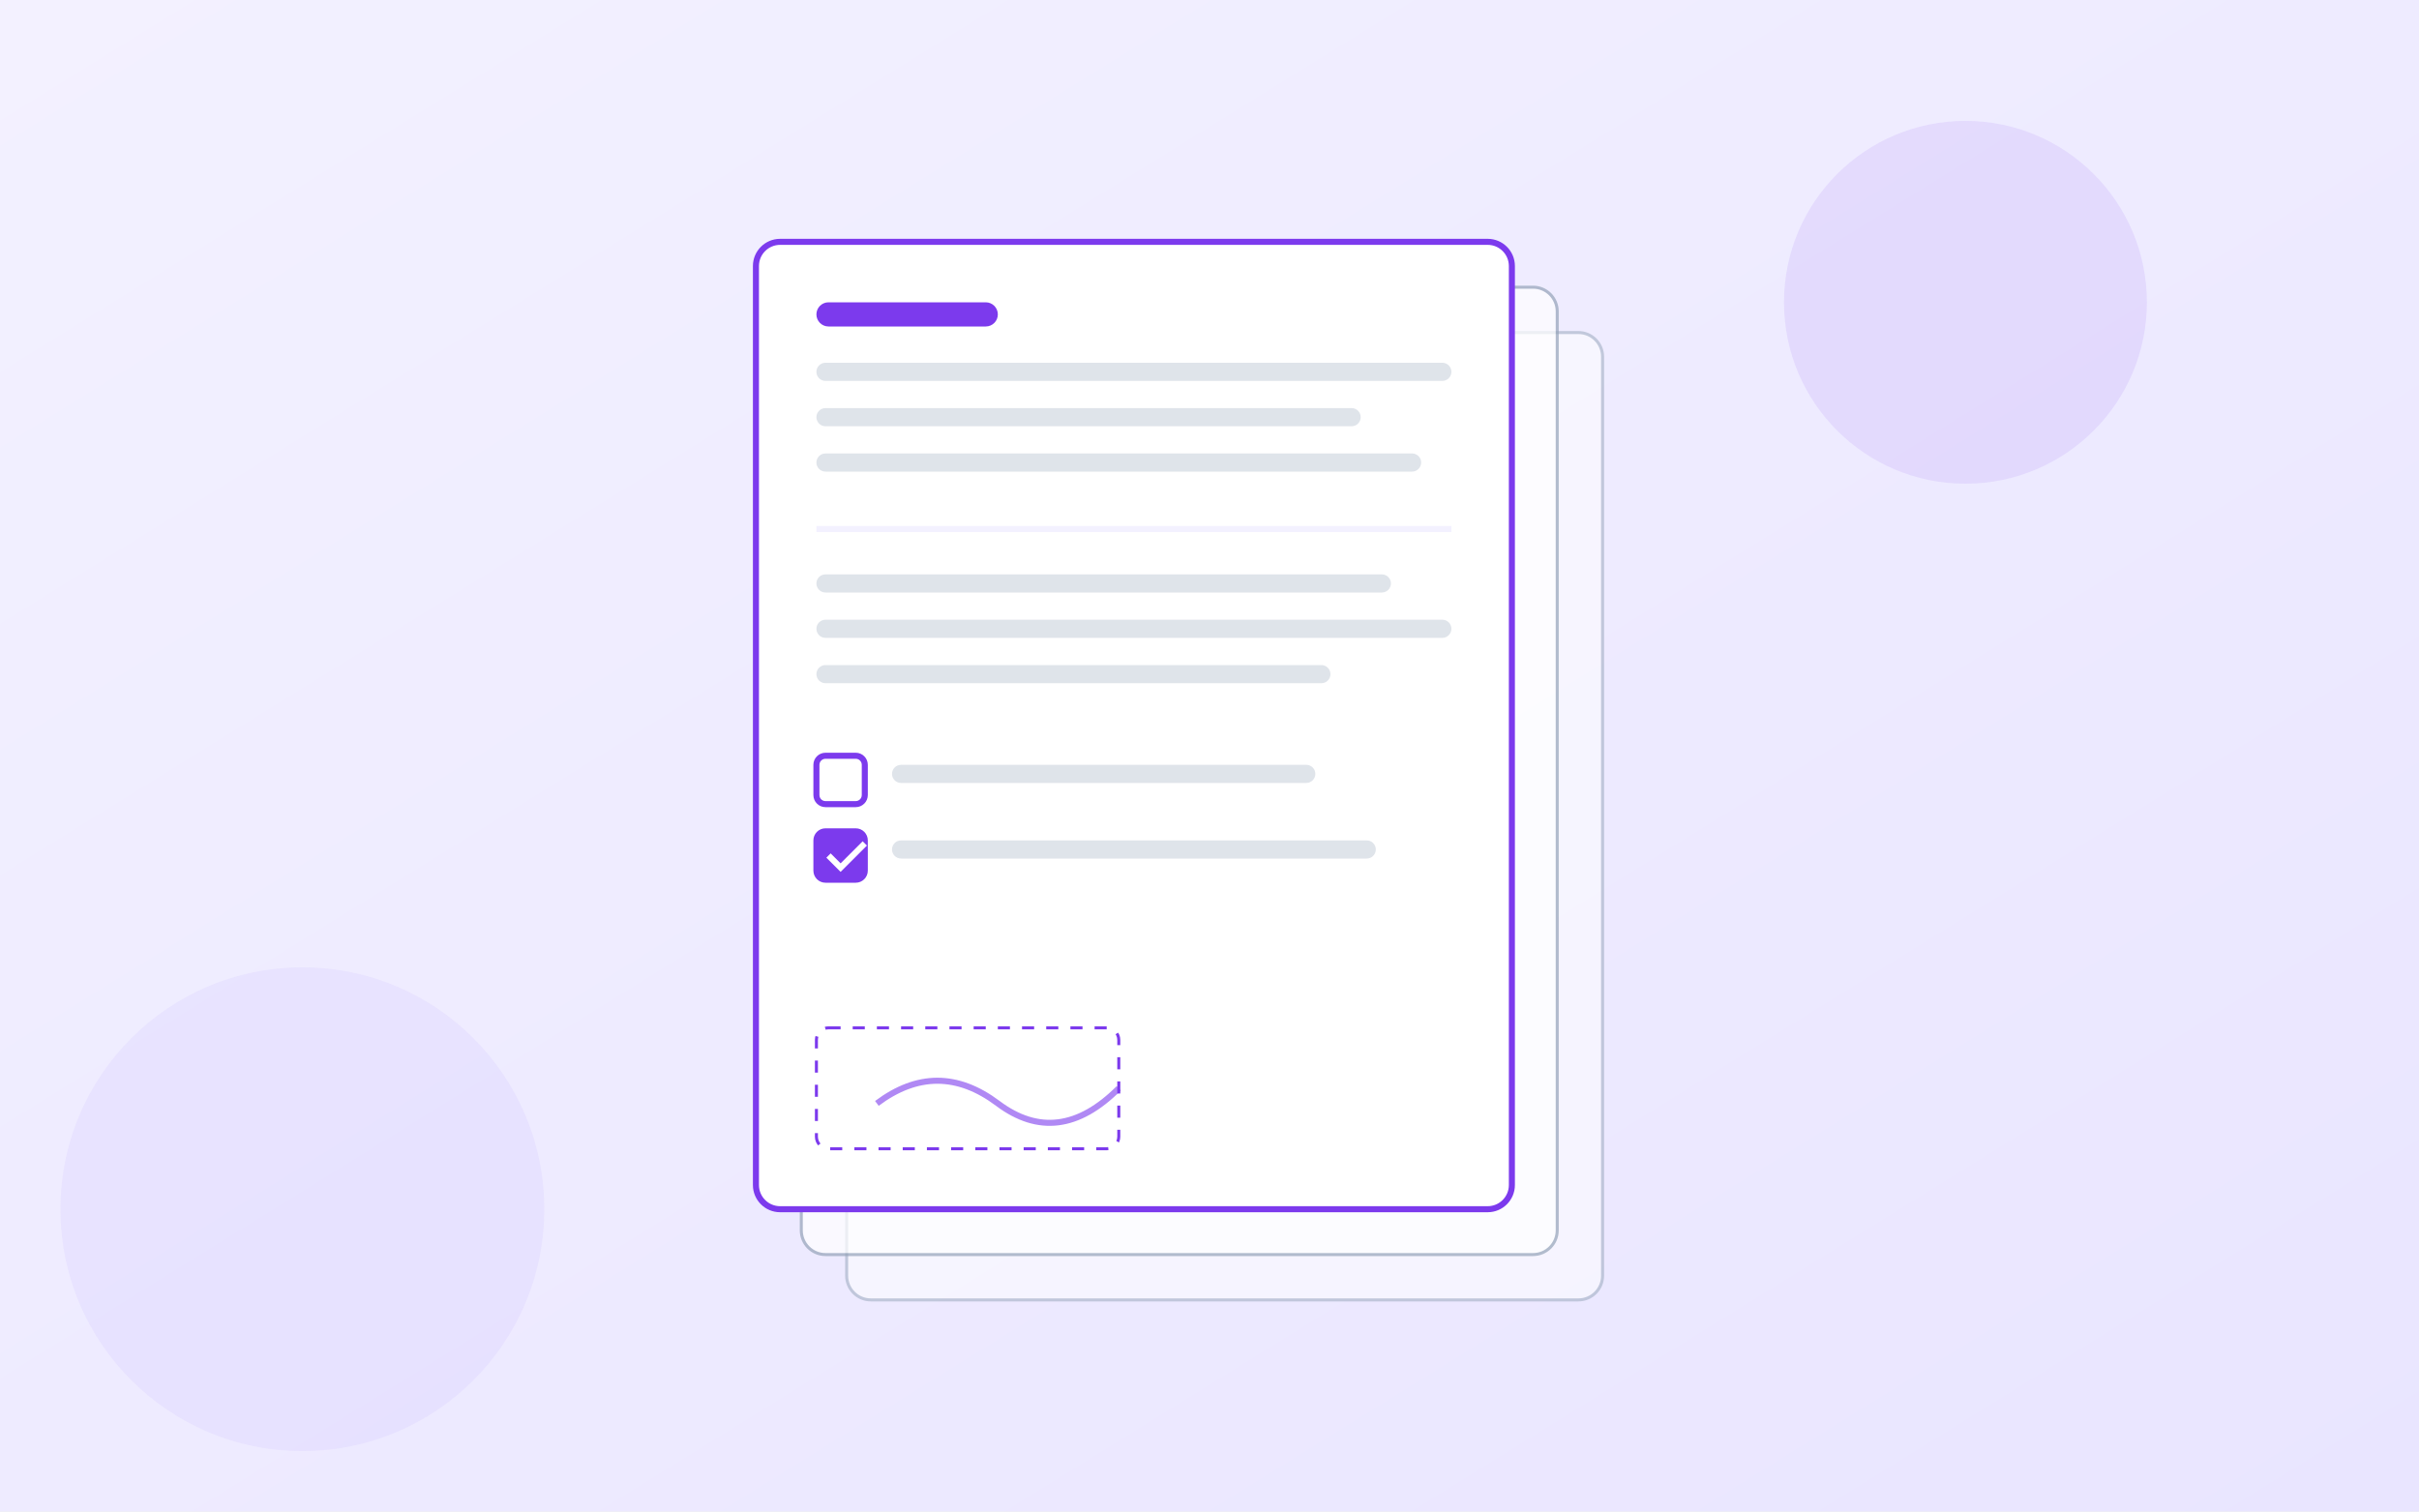
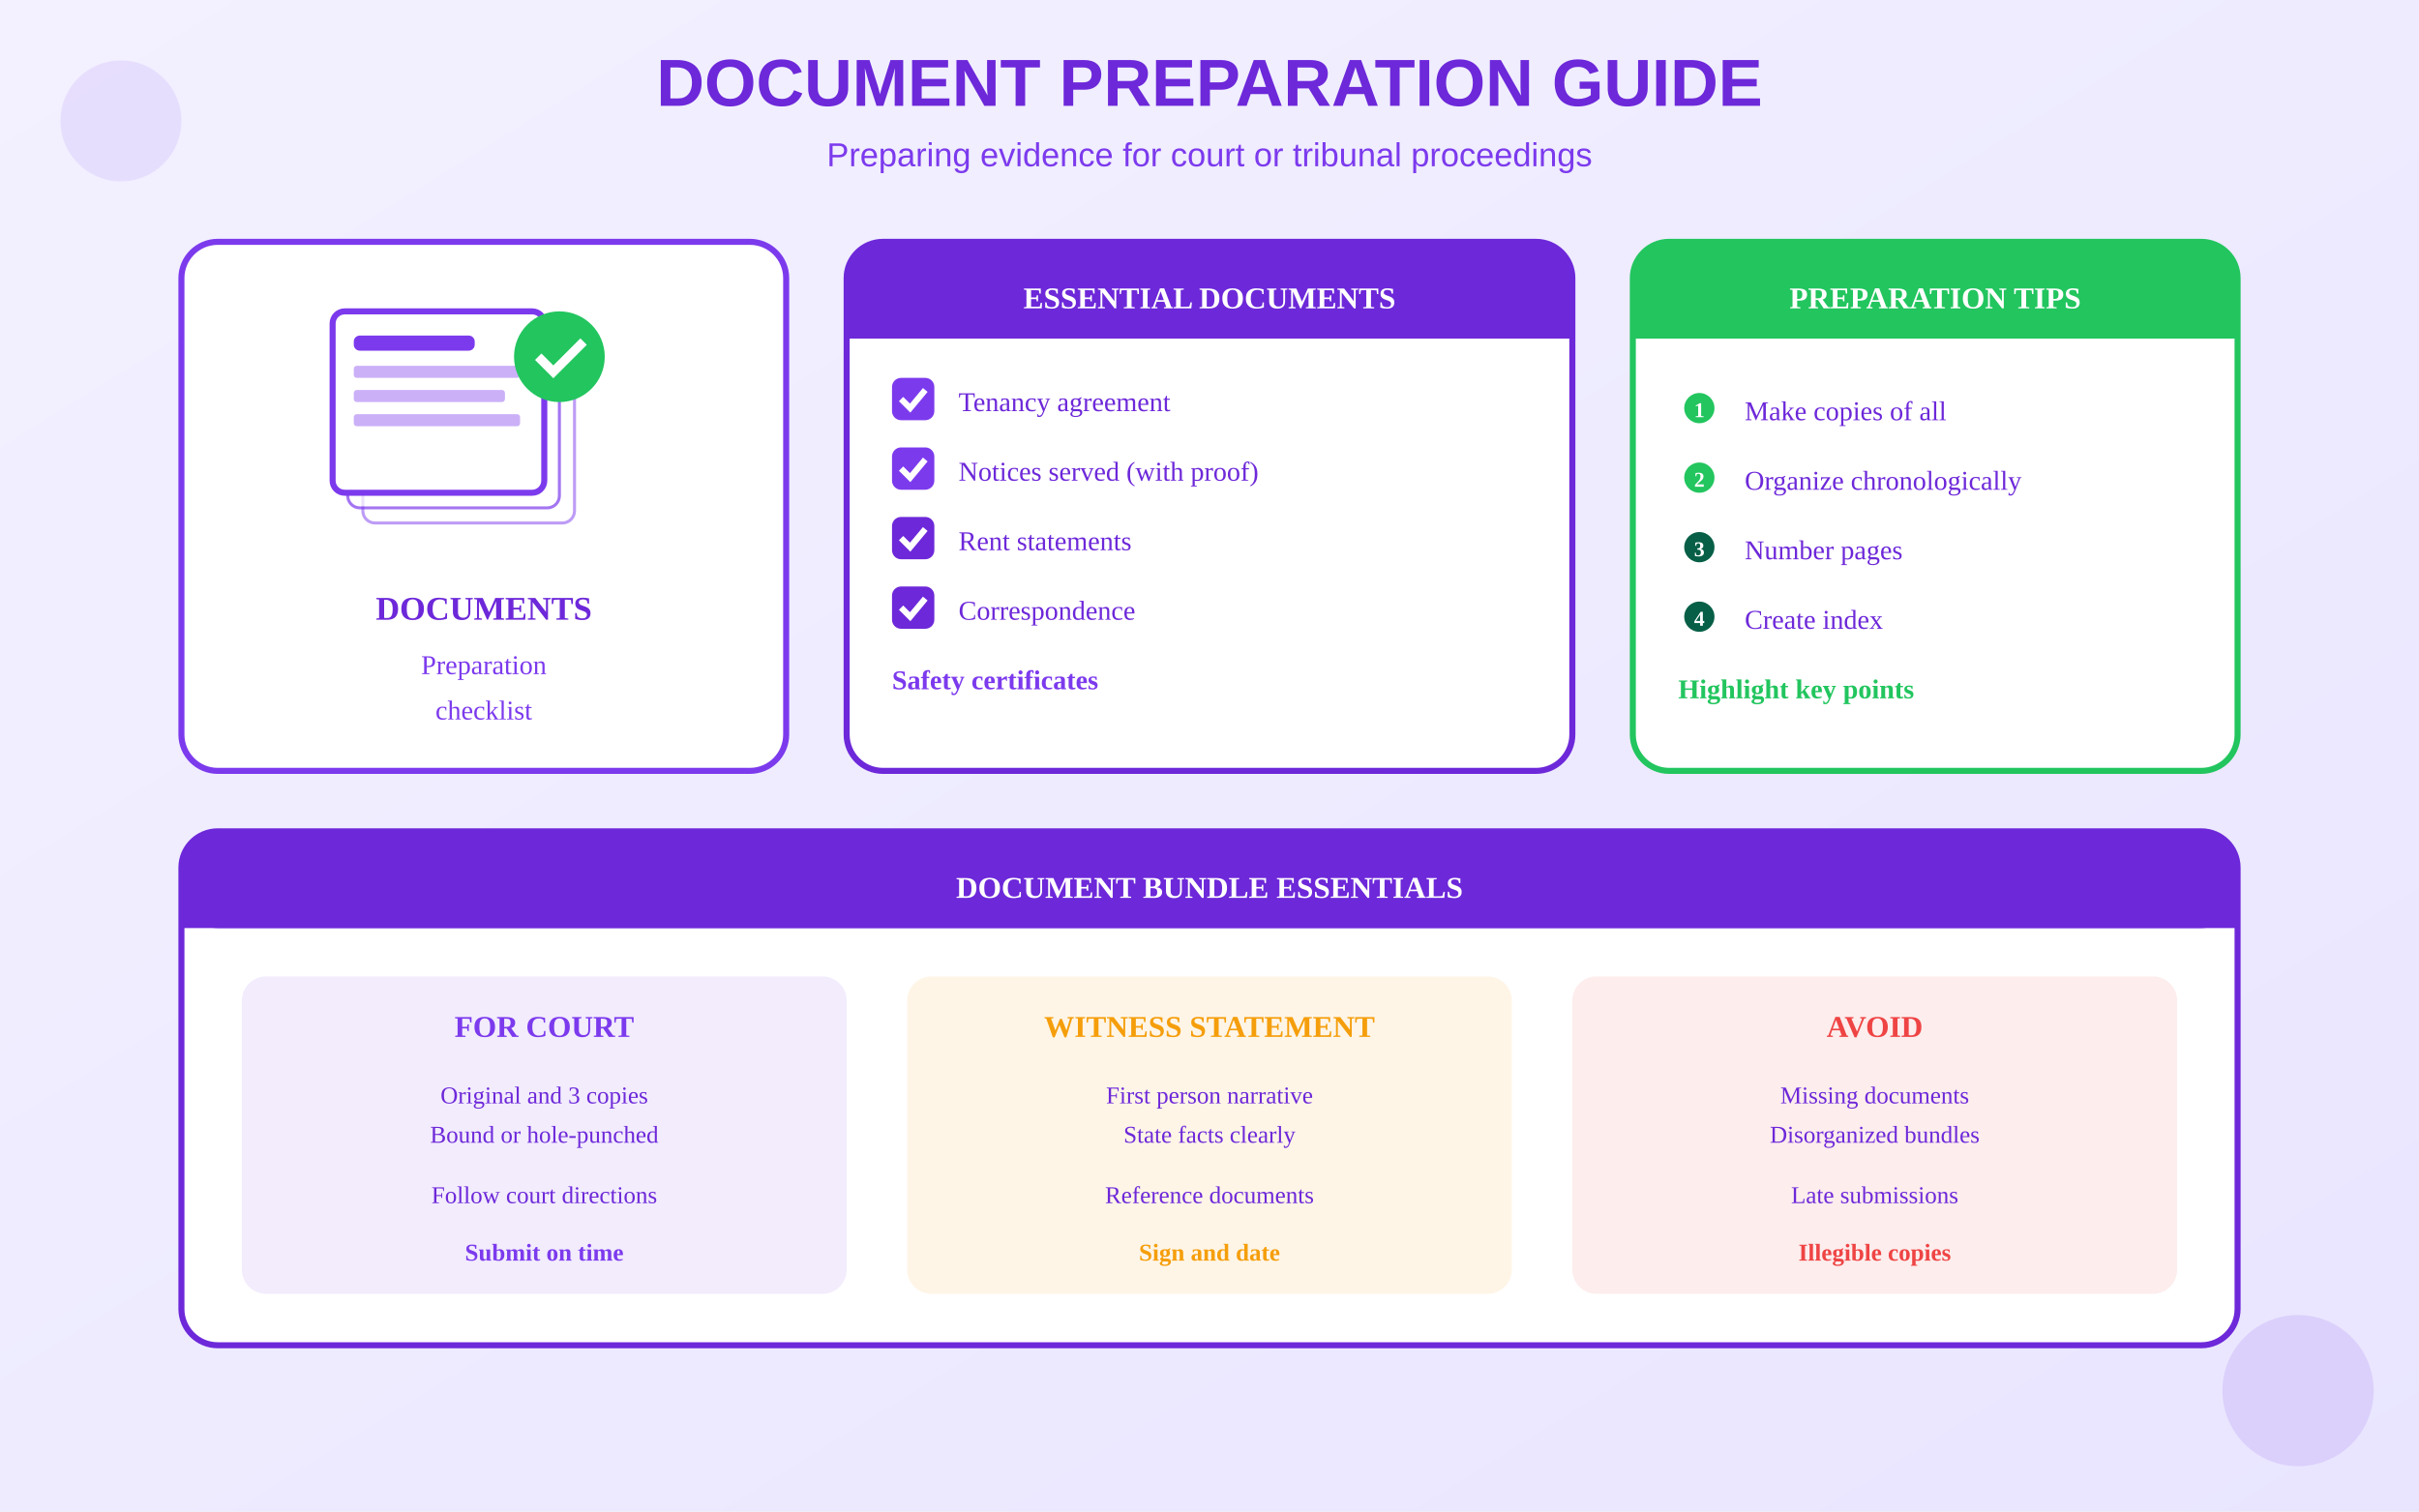
<svg xmlns="http://www.w3.org/2000/svg" viewBox="0 0 800 500">
  <defs>
    <linearGradient id="bgGrad" x1="0%" y1="0%" x2="100%" y2="100%">
      <stop offset="0%" style="stop-color:#F3F1FF" />
      <stop offset="100%" style="stop-color:#E9E5FF" />
    </linearGradient>
  </defs>
  <rect width="800" height="500" fill="url(#bgGrad)" />
-   <g transform="translate(250, 80)">
-     <rect x="30" y="30" width="250" height="320" rx="8" fill="white" stroke="#94A3B8" stroke-width="1" opacity="0.5" />
-     <rect x="15" y="15" width="250" height="320" rx="8" fill="white" stroke="#94A3B8" stroke-width="1" opacity="0.7" />
-     <rect x="0" y="0" width="250" height="320" rx="8" fill="white" stroke="#7C3AED" stroke-width="2" />
-     <rect x="20" y="20" width="60" height="8" rx="4" fill="#7C3AED" />
-     <rect x="20" y="40" width="210" height="6" rx="3" fill="#94A3B8" opacity="0.3" />
-     <rect x="20" y="55" width="180" height="6" rx="3" fill="#94A3B8" opacity="0.3" />
-     <rect x="20" y="70" width="200" height="6" rx="3" fill="#94A3B8" opacity="0.3" />
-     <line x1="20" y1="95" x2="230" y2="95" stroke="#F3F1FF" stroke-width="2" />
-     <rect x="20" y="110" width="190" height="6" rx="3" fill="#94A3B8" opacity="0.3" />
-     <rect x="20" y="125" width="210" height="6" rx="3" fill="#94A3B8" opacity="0.3" />
-     <rect x="20" y="140" width="170" height="6" rx="3" fill="#94A3B8" opacity="0.3" />
-     <rect x="20" y="170" width="16" height="16" rx="3" stroke="#7C3AED" stroke-width="2" fill="none" />
-     <rect x="45" y="173" width="140" height="6" rx="3" fill="#94A3B8" opacity="0.3" />
-     <rect x="20" y="195" width="16" height="16" rx="3" stroke="#7C3AED" stroke-width="2" fill="#7C3AED" />
-     <path d="M24 203 L28 207 L36 199" stroke="white" stroke-width="2" fill="none" />
-     <rect x="45" y="198" width="160" height="6" rx="3" fill="#94A3B8" opacity="0.3" />
-     <rect x="20" y="260" width="100" height="40" rx="4" stroke="#7C3AED" stroke-width="1" stroke-dasharray="4" fill="none" />
-     <path d="M40 285 Q60 270 80 285 Q100 300 120 280" stroke="#7C3AED" stroke-width="2" fill="none" opacity="0.6" />
+   <text x="400" y="35" text-anchor="middle" fill="#6D28D9" font-size="22" font-weight="bold" font-family="Arial">DOCUMENT PREPARATION GUIDE</text>
+   <text x="400" y="55" text-anchor="middle" fill="#7C3AED" font-size="11" font-family="Arial">Preparing evidence for court or tribunal proceedings</text>
+   <g transform="translate(60, 80)">
+     <rect x="0" y="0" width="200" height="175" rx="12" fill="white" stroke="#7C3AED" stroke-width="2" />
+     <g transform="translate(25, 8)">
+       <rect x="35" y="25" width="70" height="60" rx="4" fill="white" stroke="#7C3AED" stroke-width="1" opacity="0.5" />
+       <rect x="30" y="20" width="70" height="60" rx="4" fill="white" stroke="#7C3AED" stroke-width="1" opacity="0.7" />
+       <rect x="25" y="15" width="70" height="60" rx="4" fill="white" stroke="#7C3AED" stroke-width="2" />
+       <rect x="32" y="23" width="40" height="5" rx="2" fill="#7C3AED" />
+       <rect x="32" y="33" width="55" height="4" rx="1" fill="#7C3AED" opacity="0.4" />
+       <rect x="32" y="41" width="50" height="4" rx="1" fill="#7C3AED" opacity="0.4" />
+       <rect x="32" y="49" width="55" height="4" rx="1" fill="#7C3AED" opacity="0.4" />
+       <circle cx="100" cy="30" r="15" fill="#22C55E" />
+       <path d="M93 30 L98 35 L108 25" stroke="white" stroke-width="3" fill="none" />
+     </g>
+     <text x="100" y="125" text-anchor="middle" fill="#6D28D9" font-size="11" font-weight="bold">DOCUMENTS</text>
+     <text x="100" y="143" text-anchor="middle" fill="#7C3AED" font-size="9">Preparation</text>
+     <text x="100" y="158" text-anchor="middle" fill="#7C3AED" font-size="9">checklist</text>
  </g>
-   <circle cx="650" cy="100" r="60" fill="#7C3AED" opacity="0.1" />
-   <circle cx="100" cy="400" r="80" fill="#A78BFA" opacity="0.1" />
+   <g transform="translate(280, 80)">
+     <rect x="0" y="0" width="240" height="175" rx="12" fill="white" stroke="#6D28D9" stroke-width="2" />
+     <rect x="0" y="0" width="240" height="32" rx="12" fill="#6D28D9" />
+     <rect x="0" y="20" width="240" height="12" fill="#6D28D9" />
+     <text x="120" y="22" text-anchor="middle" fill="white" font-size="10" font-weight="bold">ESSENTIAL DOCUMENTS</text>
+     <g transform="translate(15, 45)">
+       <rect x="0" y="0" width="14" height="14" rx="3" fill="#7C3AED" />
+       <path d="M3 7 L6 10 L11 4" stroke="white" stroke-width="2" fill="none" />
+       <text x="22" y="11" fill="#6D28D9" font-size="9">Tenancy agreement</text>
+     </g>
+     <g transform="translate(15, 68)">
+       <rect x="0" y="0" width="14" height="14" rx="3" fill="#7C3AED" />
+       <path d="M3 7 L6 10 L11 4" stroke="white" stroke-width="2" fill="none" />
+       <text x="22" y="11" fill="#6D28D9" font-size="9">Notices served (with proof)</text>
+     </g>
+     <g transform="translate(15, 91)">
+       <rect x="0" y="0" width="14" height="14" rx="3" fill="#6D28D9" />
+       <path d="M3 7 L6 10 L11 4" stroke="white" stroke-width="2" fill="none" />
+       <text x="22" y="11" fill="#6D28D9" font-size="9">Rent statements</text>
+     </g>
+     <g transform="translate(15, 114)">
+       <rect x="0" y="0" width="14" height="14" rx="3" fill="#6D28D9" />
+       <path d="M3 7 L6 10 L11 4" stroke="white" stroke-width="2" fill="none" />
+       <text x="22" y="11" fill="#6D28D9" font-size="9">Correspondence</text>
+     </g>
+     <g transform="translate(15, 137)">
+       <text x="0" y="11" fill="#7C3AED" font-size="9" font-weight="bold">Safety certificates</text>
+     </g>
+   </g>
+   <g transform="translate(540, 80)">
+     <rect x="0" y="0" width="200" height="175" rx="12" fill="white" stroke="#22C55E" stroke-width="2" />
+     <rect x="0" y="0" width="200" height="32" rx="12" fill="#22C55E" />
+     <rect x="0" y="20" width="200" height="12" fill="#22C55E" />
+     <text x="100" y="22" text-anchor="middle" fill="white" font-size="10" font-weight="bold">PREPARATION TIPS</text>
+     <g transform="translate(15, 48)">
+       <circle cx="7" cy="7" r="5" fill="#22C55E" />
+       <text x="7" y="10" text-anchor="middle" fill="white" font-size="7" font-weight="bold">1</text>
+       <text x="22" y="11" fill="#6D28D9" font-size="9">Make copies of all</text>
+     </g>
+     <g transform="translate(15, 71)">
+       <circle cx="7" cy="7" r="5" fill="#22C55E" />
+       <text x="7" y="10" text-anchor="middle" fill="white" font-size="7" font-weight="bold">2</text>
+       <text x="22" y="11" fill="#6D28D9" font-size="9">Organize chronologically</text>
+     </g>
+     <g transform="translate(15, 94)">
+       <circle cx="7" cy="7" r="5" fill="#065F46" />
+       <text x="7" y="10" text-anchor="middle" fill="white" font-size="7" font-weight="bold">3</text>
+       <text x="22" y="11" fill="#6D28D9" font-size="9">Number pages</text>
+     </g>
+     <g transform="translate(15, 117)">
+       <circle cx="7" cy="7" r="5" fill="#065F46" />
+       <text x="7" y="10" text-anchor="middle" fill="white" font-size="7" font-weight="bold">4</text>
+       <text x="22" y="11" fill="#6D28D9" font-size="9">Create index</text>
+     </g>
+     <g transform="translate(15, 140)">
+       <text x="0" y="11" fill="#22C55E" font-size="9" font-weight="bold">Highlight key points</text>
+     </g>
+   </g>
+   <g transform="translate(60, 275)">
+     <rect x="0" y="0" width="680" height="170" rx="12" fill="white" stroke="#6D28D9" stroke-width="2" />
+     <rect x="0" y="0" width="680" height="32" rx="12" fill="#6D28D9" />
+     <rect x="0" y="20" width="680" height="12" fill="#6D28D9" />
+     <text x="340" y="22" text-anchor="middle" fill="white" font-size="10" font-weight="bold">DOCUMENT BUNDLE ESSENTIALS</text>
+     <g transform="translate(20, 48)">
+       <rect x="0" y="0" width="200" height="105" rx="8" fill="#7C3AED" opacity="0.1" />
+       <text x="100" y="20" text-anchor="middle" fill="#7C3AED" font-size="10" font-weight="bold">FOR COURT</text>
+       <text x="100" y="42" text-anchor="middle" fill="#6D28D9" font-size="8">Original and 3 copies</text>
+       <text x="100" y="55" text-anchor="middle" fill="#6D28D9" font-size="8">Bound or hole-punched</text>
+       <text x="100" y="75" text-anchor="middle" fill="#6D28D9" font-size="8">Follow court directions</text>
+       <text x="100" y="94" text-anchor="middle" fill="#7C3AED" font-size="8" font-weight="bold">Submit on time</text>
+     </g>
+     <g transform="translate(240, 48)">
+       <rect x="0" y="0" width="200" height="105" rx="8" fill="#F59E0B" opacity="0.1" />
+       <text x="100" y="20" text-anchor="middle" fill="#F59E0B" font-size="10" font-weight="bold">WITNESS STATEMENT</text>
+       <text x="100" y="42" text-anchor="middle" fill="#6D28D9" font-size="8">First person narrative</text>
+       <text x="100" y="55" text-anchor="middle" fill="#6D28D9" font-size="8">State facts clearly</text>
+       <text x="100" y="75" text-anchor="middle" fill="#6D28D9" font-size="8">Reference documents</text>
+       <text x="100" y="94" text-anchor="middle" fill="#F59E0B" font-size="8" font-weight="bold">Sign and date</text>
+     </g>
+     <g transform="translate(460, 48)">
+       <rect x="0" y="0" width="200" height="105" rx="8" fill="#EF4444" opacity="0.1" />
+       <text x="100" y="20" text-anchor="middle" fill="#EF4444" font-size="10" font-weight="bold">AVOID</text>
+       <text x="100" y="42" text-anchor="middle" fill="#6D28D9" font-size="8">Missing documents</text>
+       <text x="100" y="55" text-anchor="middle" fill="#6D28D9" font-size="8">Disorganized bundles</text>
+       <text x="100" y="75" text-anchor="middle" fill="#6D28D9" font-size="8">Late submissions</text>
+       <text x="100" y="94" text-anchor="middle" fill="#EF4444" font-size="8" font-weight="bold">Illegible copies</text>
+     </g>
+   </g>
+   <circle cx="40" cy="40" r="20" fill="#7C3AED" opacity="0.1" />
+   <circle cx="760" cy="460" r="25" fill="#6D28D9" opacity="0.12" />
</svg>
